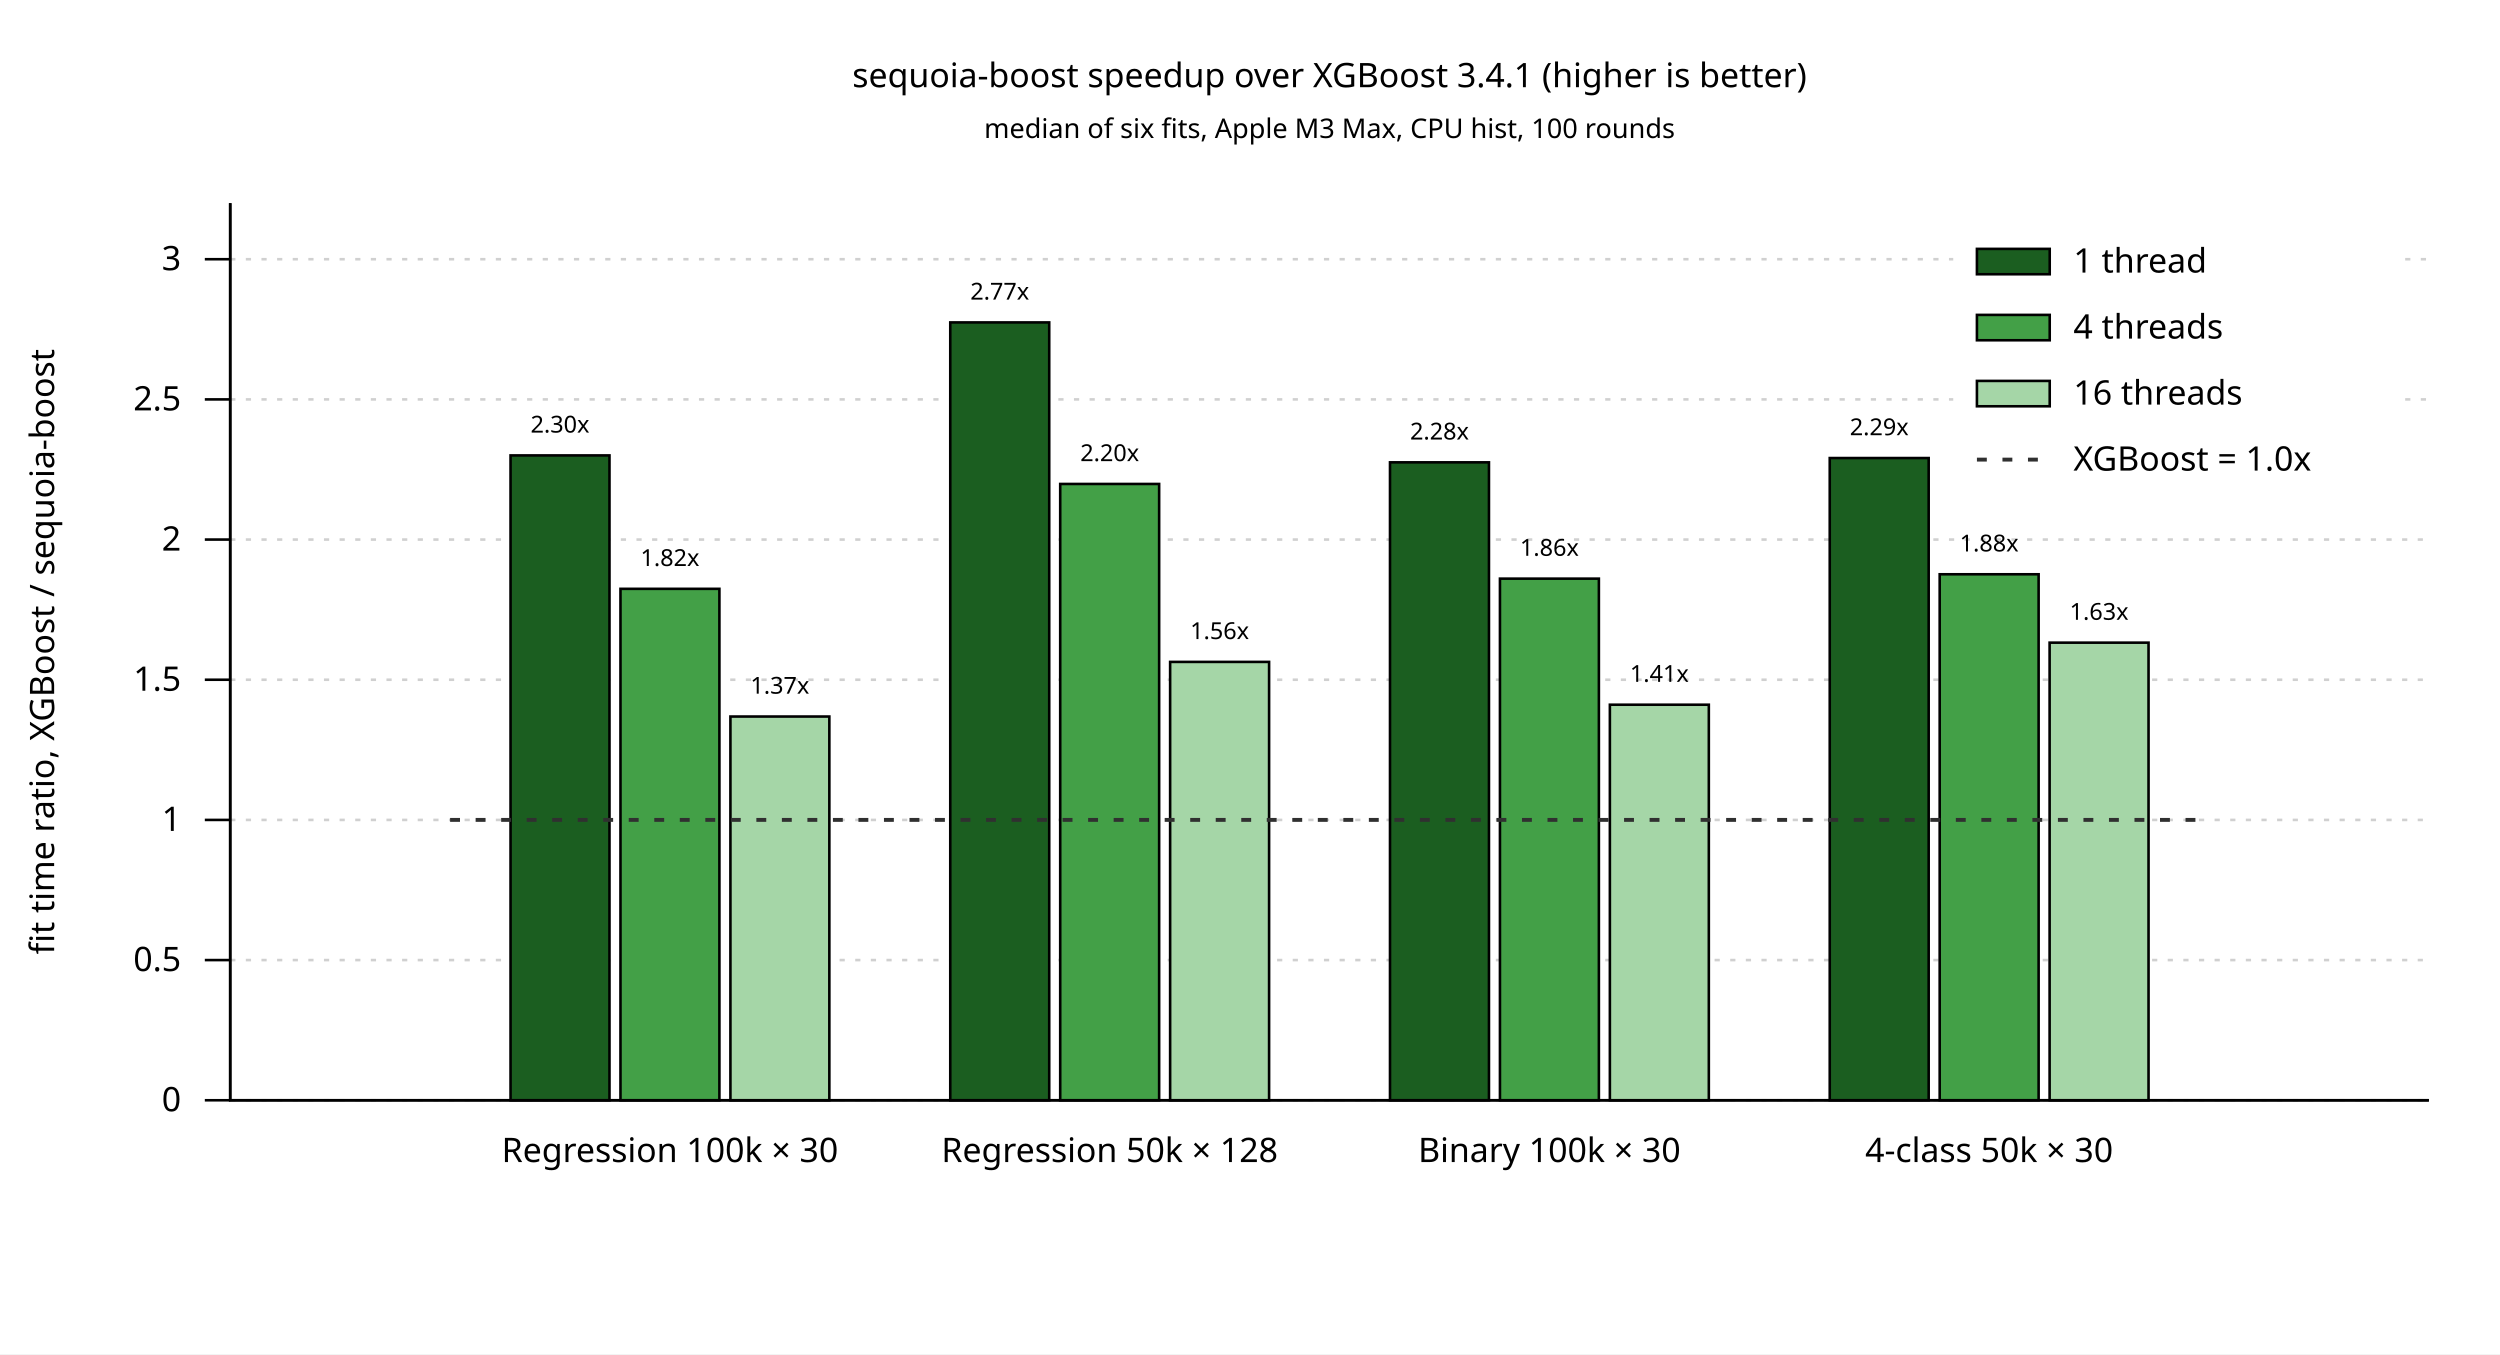
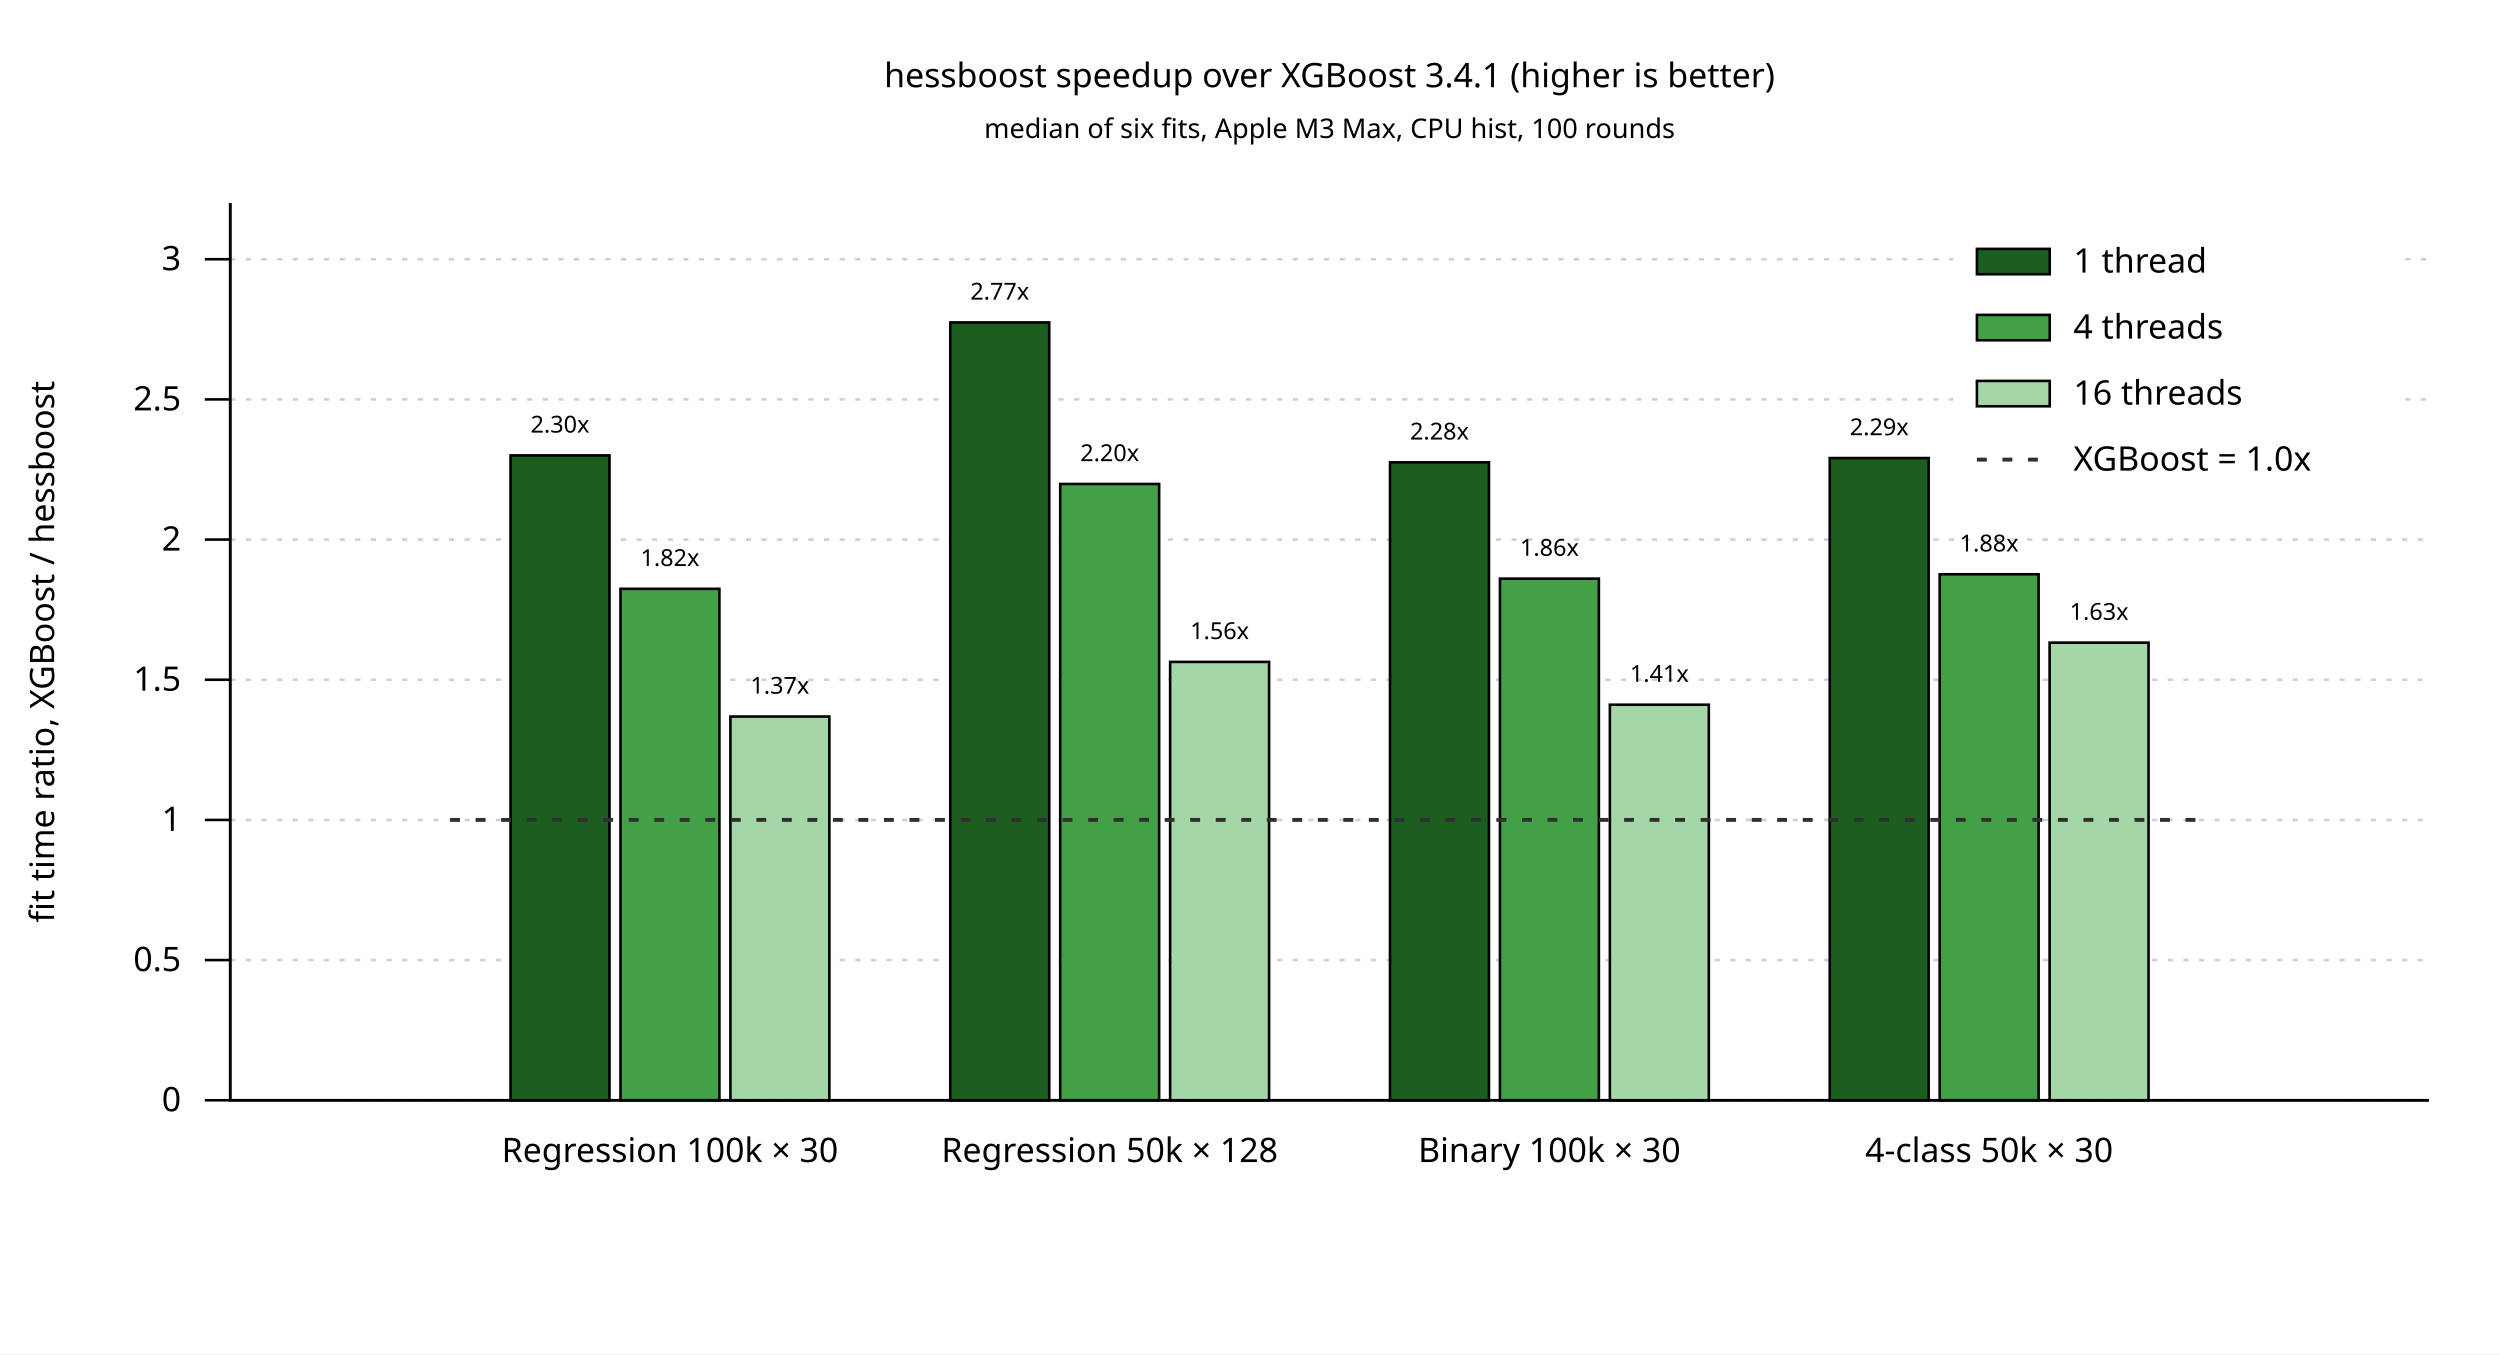
<svg xmlns="http://www.w3.org/2000/svg" xmlns:xlink="http://www.w3.org/1999/xlink" viewBox="0 0 960 520">
  <g id="gnuplot_canvas">
    <rect x="0" y="0" width="960" height="520" fill="#ffffff" />
    <defs>
      <circle id="gpDot" r="0.5" stroke-width="0.5" stroke="currentColor" />
      <path id="gpPt0" stroke-width="0.205" stroke="currentColor" d="M-1,0 h2 M0,-1 v2" />
      <path id="gpPt1" stroke-width="0.205" stroke="currentColor" d="M-1,-1 L1,1 M1,-1 L-1,1" />
      <path id="gpPt2" stroke-width="0.205" stroke="currentColor" d="M-1,0 L1,0 M0,-1 L0,1 M-1,-1 L1,1 M-1,1 L1,-1" />
      <rect id="gpPt3" stroke-width="0.205" stroke="currentColor" x="-1" y="-1" width="2" height="2" />
      <rect id="gpPt4" stroke-width="0.205" stroke="currentColor" fill="currentColor" x="-1" y="-1" width="2" height="2" />
      <circle id="gpPt5" stroke-width="0.205" stroke="currentColor" cx="0" cy="0" r="1" />
      <use xlink:href="#gpPt5" id="gpPt6" fill="currentColor" stroke="none" />
      <path id="gpPt7" stroke-width="0.205" stroke="currentColor" d="M0,-1.33 L-1.33,0.67 L1.33,0.67 z" />
      <use xlink:href="#gpPt7" id="gpPt8" fill="currentColor" stroke="none" />
      <use xlink:href="#gpPt7" id="gpPt9" stroke="currentColor" transform="rotate(180)" />
      <use xlink:href="#gpPt9" id="gpPt10" fill="currentColor" stroke="none" />
      <use xlink:href="#gpPt3" id="gpPt11" stroke="currentColor" transform="rotate(45)" />
      <use xlink:href="#gpPt11" id="gpPt12" fill="currentColor" stroke="none" />
      <path id="gpPt13" stroke-width="0.205" stroke="currentColor" d="M0,1.330 L1.265,0.411 L0.782,-1.067 L-0.782,-1.076 L-1.265,0.411 z" />
      <use xlink:href="#gpPt13" id="gpPt14" fill="currentColor" stroke="none" />
      <filter id="textbox" filterUnits="objectBoundingBox" x="0" y="0" height="1" width="1">
        <feFlood flood-color="#FFFFFF" flood-opacity="1" result="bgnd" />
        <feComposite in="SourceGraphic" in2="bgnd" operator="atop" />
      </filter>
      <filter id="greybox" filterUnits="objectBoundingBox" x="0" y="0" height="1" width="1">
        <feFlood flood-color="lightgrey" flood-opacity="1" result="grey" />
        <feComposite in="SourceGraphic" in2="grey" operator="atop" />
      </filter>
    </defs>
    <g fill="none" color="#FFFFFF" stroke="currentColor" stroke-width="1.00" stroke-linecap="butt" stroke-linejoin="miter">
</g>
    <g fill="none" color="black" stroke="currentColor" stroke-width="1.00" stroke-linecap="butt" stroke-linejoin="miter">
</g>
    <g fill="none" color="gray" stroke="currentColor" stroke-width="1.00" stroke-linecap="butt" stroke-linejoin="miter">
      <path stroke="rgb(208, 208, 208)" stroke-dasharray="2,4" class="gridline" d="M88.40,422.50 L932.69,422.50  " />
    </g>
    <g fill="none" color="black" stroke="currentColor" stroke-width="1.00" stroke-linecap="butt" stroke-linejoin="miter">
      <path stroke="black" d="M88.40,422.50 L78.65,422.50  " />
      <g transform="translate(69.55,426.73)" stroke="none" fill="black" font-family="sans-serif" font-size="13.00" text-anchor="end">
        <text>
          <tspan font-family="sans-serif"> 0</tspan>
        </text>
      </g>
    </g>
    <g fill="none" color="black" stroke="currentColor" stroke-width="1.00" stroke-linecap="butt" stroke-linejoin="miter">
</g>
    <g fill="none" color="gray" stroke="currentColor" stroke-width="1.00" stroke-linecap="butt" stroke-linejoin="miter">
      <path stroke="rgb(208, 208, 208)" stroke-dasharray="2,4" class="gridline" d="M88.40,368.67 L932.69,368.67  " />
    </g>
    <g fill="none" color="black" stroke="currentColor" stroke-width="1.00" stroke-linecap="butt" stroke-linejoin="miter">
      <path stroke="black" d="M88.40,368.67 L78.65,368.67  " />
      <g transform="translate(69.55,372.90)" stroke="none" fill="black" font-family="sans-serif" font-size="13.00" text-anchor="end">
        <text>
          <tspan font-family="sans-serif"> 0.5</tspan>
        </text>
      </g>
    </g>
    <g fill="none" color="black" stroke="currentColor" stroke-width="1.00" stroke-linecap="butt" stroke-linejoin="miter">
</g>
    <g fill="none" color="gray" stroke="currentColor" stroke-width="1.00" stroke-linecap="butt" stroke-linejoin="miter">
      <path stroke="rgb(208, 208, 208)" stroke-dasharray="2,4" class="gridline" d="M88.40,314.85 L932.69,314.85  " />
    </g>
    <g fill="none" color="black" stroke="currentColor" stroke-width="1.00" stroke-linecap="butt" stroke-linejoin="miter">
      <path stroke="black" d="M88.40,314.85 L78.65,314.85  " />
      <g transform="translate(69.55,319.08)" stroke="none" fill="black" font-family="sans-serif" font-size="13.00" text-anchor="end">
        <text>
          <tspan font-family="sans-serif"> 1</tspan>
        </text>
      </g>
    </g>
    <g fill="none" color="black" stroke="currentColor" stroke-width="1.00" stroke-linecap="butt" stroke-linejoin="miter">
</g>
    <g fill="none" color="gray" stroke="currentColor" stroke-width="1.00" stroke-linecap="butt" stroke-linejoin="miter">
      <path stroke="rgb(208, 208, 208)" stroke-dasharray="2,4" class="gridline" d="M88.40,261.02 L932.69,261.02  " />
    </g>
    <g fill="none" color="black" stroke="currentColor" stroke-width="1.00" stroke-linecap="butt" stroke-linejoin="miter">
      <path stroke="black" d="M88.40,261.02 L78.65,261.02  " />
      <g transform="translate(69.55,265.25)" stroke="none" fill="black" font-family="sans-serif" font-size="13.00" text-anchor="end">
        <text>
          <tspan font-family="sans-serif"> 1.5</tspan>
        </text>
      </g>
    </g>
    <g fill="none" color="black" stroke="currentColor" stroke-width="1.00" stroke-linecap="butt" stroke-linejoin="miter">
</g>
    <g fill="none" color="gray" stroke="currentColor" stroke-width="1.00" stroke-linecap="butt" stroke-linejoin="miter">
      <path stroke="rgb(208, 208, 208)" stroke-dasharray="2,4" class="gridline" d="M88.40,207.19 L932.69,207.19  " />
    </g>
    <g fill="none" color="black" stroke="currentColor" stroke-width="1.00" stroke-linecap="butt" stroke-linejoin="miter">
      <path stroke="black" d="M88.40,207.19 L78.65,207.19  " />
      <g transform="translate(69.55,211.42)" stroke="none" fill="black" font-family="sans-serif" font-size="13.00" text-anchor="end">
        <text>
          <tspan font-family="sans-serif"> 2</tspan>
        </text>
      </g>
    </g>
    <g fill="none" color="black" stroke="currentColor" stroke-width="1.00" stroke-linecap="butt" stroke-linejoin="miter">
</g>
    <g fill="none" color="gray" stroke="currentColor" stroke-width="1.00" stroke-linecap="butt" stroke-linejoin="miter">
      <path stroke="rgb(208, 208, 208)" stroke-dasharray="2,4" class="gridline" d="M88.40,153.37 L750.04,153.37 M923.59,153.37 L932.69,153.37  " />
    </g>
    <g fill="none" color="black" stroke="currentColor" stroke-width="1.00" stroke-linecap="butt" stroke-linejoin="miter">
      <path stroke="black" d="M88.40,153.37 L78.65,153.37  " />
      <g transform="translate(69.55,157.60)" stroke="none" fill="black" font-family="sans-serif" font-size="13.00" text-anchor="end">
        <text>
          <tspan font-family="sans-serif"> 2.5</tspan>
        </text>
      </g>
    </g>
    <g fill="none" color="black" stroke="currentColor" stroke-width="1.00" stroke-linecap="butt" stroke-linejoin="miter">
</g>
    <g fill="none" color="gray" stroke="currentColor" stroke-width="1.00" stroke-linecap="butt" stroke-linejoin="miter">
      <path stroke="rgb(208, 208, 208)" stroke-dasharray="2,4" class="gridline" d="M88.40,99.54 L750.04,99.54 M923.59,99.54 L932.69,99.54  " />
    </g>
    <g fill="none" color="black" stroke="currentColor" stroke-width="1.00" stroke-linecap="butt" stroke-linejoin="miter">
      <path stroke="black" d="M88.40,99.54 L78.65,99.54  " />
      <g transform="translate(69.55,103.77)" stroke="none" fill="black" font-family="sans-serif" font-size="13.00" text-anchor="end">
        <text>
          <tspan font-family="sans-serif"> 3</tspan>
        </text>
      </g>
    </g>
    <g fill="none" color="black" stroke="currentColor" stroke-width="1.00" stroke-linecap="butt" stroke-linejoin="miter">
      <path stroke="black" d="M257.26,422.50  " />
      <g transform="translate(257.26,446.23)" stroke="none" fill="black" font-family="sans-serif" font-size="13.00" text-anchor="middle">
        <text>
          <tspan font-family="sans-serif">Regression 100k × 30</tspan>
        </text>
      </g>
    </g>
    <g fill="none" color="black" stroke="currentColor" stroke-width="1.00" stroke-linecap="butt" stroke-linejoin="miter">
      <path stroke="black" d="M426.12,422.50  " />
      <g transform="translate(426.12,446.23)" stroke="none" fill="black" font-family="sans-serif" font-size="13.00" text-anchor="middle">
        <text>
          <tspan font-family="sans-serif">Regression 50k × 128</tspan>
        </text>
      </g>
    </g>
    <g fill="none" color="black" stroke="currentColor" stroke-width="1.00" stroke-linecap="butt" stroke-linejoin="miter">
      <path stroke="black" d="M594.97,422.50  " />
      <g transform="translate(594.97,446.23)" stroke="none" fill="black" font-family="sans-serif" font-size="13.00" text-anchor="middle">
        <text>
          <tspan font-family="sans-serif">Binary 100k × 30</tspan>
        </text>
      </g>
    </g>
    <g fill="none" color="black" stroke="currentColor" stroke-width="1.00" stroke-linecap="butt" stroke-linejoin="miter">
      <path stroke="black" d="M763.83,422.50  " />
      <g transform="translate(763.83,446.23)" stroke="none" fill="black" font-family="sans-serif" font-size="13.00" text-anchor="middle">
        <text>
          <tspan font-family="sans-serif">4-class 50k × 30</tspan>
        </text>
      </g>
    </g>
    <g fill="none" color="black" stroke="currentColor" stroke-width="1.00" stroke-linecap="butt" stroke-linejoin="miter">
</g>
    <g fill="none" color="black" stroke="currentColor" stroke-width="1.00" stroke-linecap="butt" stroke-linejoin="miter">
      <path stroke="black" d="M88.40,78.01 L88.40,422.50 L932.69,422.50 M932.69,78.01 M88.40,78.01  " />
    </g>
    <g fill="none" color="black" stroke="currentColor" stroke-width="1.00" stroke-linecap="butt" stroke-linejoin="miter">
</g>
    <g id="gnuplot_plot_1">
      <g fill="none" color="black" stroke="currentColor" stroke-width="1.00" stroke-linecap="butt" stroke-linejoin="miter">
        <g transform="translate(796.19,104.67)" stroke="none" fill="black" font-family="sans-serif" font-size="13.00" text-anchor="start">
          <text>
            <tspan font-family="sans-serif">1 thread</tspan>
          </text>
        </g>
      </g>
      <g fill="none" color="black" stroke="currentColor" stroke-width="1.00" stroke-linecap="butt" stroke-linejoin="miter">
        <g stroke="none" shape-rendering="crispEdges">
          <polygon fill="rgb( 27,  94,  32)" points="759.14,105.31 787.09,105.31 787.09,95.56 759.14,95.56 " />
        </g>
        <path stroke="black" d="M759.14,105.31 L787.09,105.31 L787.09,95.57 L759.14,95.57 L759.14,105.31 Z  " />
      </g>
      <g fill="none" color="black" stroke="currentColor" stroke-width="1.00" stroke-linecap="butt" stroke-linejoin="miter">
        <g stroke="none" shape-rendering="crispEdges">
          <polygon fill="rgb( 27,  94,  32)" points="196.05,422.50 234.05,422.50 234.05,174.87 196.05,174.87 " />
        </g>
        <path stroke="black" d="M196.05,422.50 L196.05,174.88 L234.04,174.88 L234.04,422.50 L196.05,422.50 Z  " />
      </g>
      <g fill="none" color="black" stroke="currentColor" stroke-width="1.00" stroke-linecap="butt" stroke-linejoin="miter">
        <g stroke="none" shape-rendering="crispEdges">
          <polygon fill="rgb( 27,  94,  32)" points="364.90,422.50 402.91,422.50 402.91,123.80 364.90,123.80 " />
        </g>
        <path stroke="black" d="M364.90,422.50 L364.90,123.81 L402.90,123.81 L402.90,422.50 L364.90,422.50 Z  " />
      </g>
      <g fill="none" color="black" stroke="currentColor" stroke-width="1.00" stroke-linecap="butt" stroke-linejoin="miter">
        <g stroke="none" shape-rendering="crispEdges">
          <polygon fill="rgb( 27,  94,  32)" points="533.76,422.50 571.77,422.50 571.77,177.53 533.76,177.53 " />
        </g>
        <path stroke="black" d="M533.76,422.50 L533.76,177.54 L571.76,177.54 L571.76,422.50 L533.76,422.50 Z  " />
      </g>
      <g fill="none" color="black" stroke="currentColor" stroke-width="1.00" stroke-linecap="butt" stroke-linejoin="miter">
        <g stroke="none" shape-rendering="crispEdges">
          <polygon fill="rgb( 27,  94,  32)" points="702.62,422.50 740.62,422.50 740.62,175.88 702.62,175.88 " />
        </g>
        <path stroke="black" d="M702.62,422.50 L702.62,175.89 L740.61,175.89 L740.61,422.50 L702.62,422.50 Z  " />
      </g>
      <g fill="none" color="black" stroke="currentColor" stroke-width="1.00" stroke-linecap="butt" stroke-linejoin="miter">
</g>
    </g>
    <g id="gnuplot_plot_2">
      <g fill="none" color="black" stroke="currentColor" stroke-width="1.00" stroke-linecap="butt" stroke-linejoin="miter">
        <g transform="translate(796.19,130.02)" stroke="none" fill="black" font-family="sans-serif" font-size="13.00" text-anchor="start">
          <text>
            <tspan font-family="sans-serif">4 threads</tspan>
          </text>
        </g>
      </g>
      <g fill="none" color="black" stroke="currentColor" stroke-width="1.00" stroke-linecap="butt" stroke-linejoin="miter">
        <g stroke="none" shape-rendering="crispEdges">
          <polygon fill="rgb( 67, 160,  71)" points="759.14,130.66 787.09,130.66 787.09,120.91 759.14,120.91 " />
        </g>
        <path stroke="black" d="M759.14,130.66 L787.09,130.66 L787.09,120.92 L759.14,120.92 L759.14,130.66 Z  " />
      </g>
      <g fill="none" color="black" stroke="currentColor" stroke-width="1.00" stroke-linecap="butt" stroke-linejoin="miter">
        <g stroke="none" shape-rendering="crispEdges">
          <polygon fill="rgb( 67, 160,  71)" points="238.26,422.50 276.26,422.50 276.26,226.10 238.26,226.10 " />
        </g>
        <path stroke="black" d="M238.26,422.50 L238.26,226.11 L276.25,226.11 L276.25,422.50 L238.26,422.50 Z  " />
      </g>
      <g fill="none" color="black" stroke="currentColor" stroke-width="1.00" stroke-linecap="butt" stroke-linejoin="miter">
        <g stroke="none" shape-rendering="crispEdges">
          <polygon fill="rgb( 67, 160,  71)" points="407.12,422.50 445.12,422.50 445.12,185.83 407.12,185.83 " />
        </g>
        <path stroke="black" d="M407.12,422.50 L407.12,185.84 L445.11,185.84 L445.11,422.50 L407.12,422.50 Z  " />
      </g>
      <g fill="none" color="black" stroke="currentColor" stroke-width="1.00" stroke-linecap="butt" stroke-linejoin="miter">
        <g stroke="none" shape-rendering="crispEdges">
          <polygon fill="rgb( 67, 160,  71)" points="575.98,422.50 613.98,422.50 613.98,222.19 575.98,222.19 " />
        </g>
        <path stroke="black" d="M575.98,422.50 L575.98,222.20 L613.97,222.20 L613.97,422.50 L575.98,422.50 Z  " />
      </g>
      <g fill="none" color="black" stroke="currentColor" stroke-width="1.00" stroke-linecap="butt" stroke-linejoin="miter">
        <g stroke="none" shape-rendering="crispEdges">
          <polygon fill="rgb( 67, 160,  71)" points="744.84,422.50 782.84,422.50 782.84,220.51 744.84,220.51 " />
        </g>
        <path stroke="black" d="M744.84,422.50 L744.84,220.52 L782.83,220.52 L782.83,422.50 L744.84,422.50 Z  " />
      </g>
      <g fill="none" color="black" stroke="currentColor" stroke-width="1.00" stroke-linecap="butt" stroke-linejoin="miter">
</g>
    </g>
    <g id="gnuplot_plot_3">
      <g fill="none" color="black" stroke="currentColor" stroke-width="1.00" stroke-linecap="butt" stroke-linejoin="miter">
        <g transform="translate(796.19,155.37)" stroke="none" fill="black" font-family="sans-serif" font-size="13.00" text-anchor="start">
          <text>
            <tspan font-family="sans-serif">16 threads</tspan>
          </text>
        </g>
      </g>
      <g fill="none" color="black" stroke="currentColor" stroke-width="1.00" stroke-linecap="butt" stroke-linejoin="miter">
        <g stroke="none" shape-rendering="crispEdges">
          <polygon fill="rgb(165, 214, 167)" points="759.14,156.01 787.09,156.01 787.09,146.26 759.14,146.26 " />
        </g>
        <path stroke="black" d="M759.14,156.01 L787.09,156.01 L787.09,146.27 L759.14,146.27 L759.14,156.01 Z  " />
      </g>
      <g fill="none" color="black" stroke="currentColor" stroke-width="1.00" stroke-linecap="butt" stroke-linejoin="miter">
        <g stroke="none" shape-rendering="crispEdges">
          <polygon fill="rgb(165, 214, 167)" points="280.48,422.50 318.48,422.50 318.48,275.14 280.48,275.14 " />
        </g>
        <path stroke="black" d="M280.48,422.50 L280.48,275.15 L318.47,275.15 L318.47,422.50 L280.48,422.50 Z  " />
      </g>
      <g fill="none" color="black" stroke="currentColor" stroke-width="1.00" stroke-linecap="butt" stroke-linejoin="miter">
        <g stroke="none" shape-rendering="crispEdges">
          <polygon fill="rgb(165, 214, 167)" points="449.33,422.50 487.34,422.50 487.34,254.16 449.33,254.16 " />
        </g>
        <path stroke="black" d="M449.33,422.50 L449.33,254.17 L487.33,254.17 L487.33,422.50 L449.33,422.50 Z  " />
      </g>
      <g fill="none" color="black" stroke="currentColor" stroke-width="1.00" stroke-linecap="butt" stroke-linejoin="miter">
        <g stroke="none" shape-rendering="crispEdges">
          <polygon fill="rgb(165, 214, 167)" points="618.19,422.50 656.20,422.50 656.20,270.60 618.19,270.60 " />
        </g>
        <path stroke="black" d="M618.19,422.50 L618.19,270.61 L656.19,270.61 L656.19,422.50 L618.19,422.50 Z  " />
      </g>
      <g fill="none" color="black" stroke="currentColor" stroke-width="1.00" stroke-linecap="butt" stroke-linejoin="miter">
        <g stroke="none" shape-rendering="crispEdges">
          <polygon fill="rgb(165, 214, 167)" points="787.05,422.50 825.05,422.50 825.05,246.77 787.05,246.77 " />
        </g>
        <path stroke="black" d="M787.05,422.50 L787.05,246.78 L825.04,246.78 L825.04,422.50 L787.05,422.50 Z  " />
      </g>
      <g fill="none" color="black" stroke="currentColor" stroke-width="1.00" stroke-linecap="butt" stroke-linejoin="miter">
</g>
    </g>
    <g id="gnuplot_plot_4" fill="none">
      <g fill="none" color="black" stroke="currentColor" stroke-width="1.00" stroke-linecap="butt" stroke-linejoin="miter">
        <g transform="translate(215.04,166.11)" stroke="none" fill="black" font-family="sans-serif" font-size="9.00" text-anchor="middle">
          <text>
            <tspan font-family="sans-serif">2.30x</tspan>
          </text>
        </g>
        <g transform="translate(383.90,115.04)" stroke="none" fill="black" font-family="sans-serif" font-size="9.00" text-anchor="middle">
          <text>
            <tspan font-family="sans-serif">2.77x</tspan>
          </text>
        </g>
        <g transform="translate(552.76,168.77)" stroke="none" fill="black" font-family="sans-serif" font-size="9.00" text-anchor="middle">
          <text>
            <tspan font-family="sans-serif">2.28x</tspan>
          </text>
        </g>
        <g transform="translate(721.62,167.12)" stroke="none" fill="black" font-family="sans-serif" font-size="9.00" text-anchor="middle">
          <text>
            <tspan font-family="sans-serif">2.29x</tspan>
          </text>
        </g>
      </g>
    </g>
    <g id="gnuplot_plot_5" fill="none">
      <g fill="none" color="black" stroke="currentColor" stroke-width="1.00" stroke-linecap="butt" stroke-linejoin="miter">
        <g transform="translate(257.26,217.34)" stroke="none" fill="black" font-family="sans-serif" font-size="9.00" text-anchor="middle">
          <text>
            <tspan font-family="sans-serif">1.82x</tspan>
          </text>
        </g>
        <g transform="translate(426.12,177.07)" stroke="none" fill="black" font-family="sans-serif" font-size="9.00" text-anchor="middle">
          <text>
            <tspan font-family="sans-serif">2.20x</tspan>
          </text>
        </g>
        <g transform="translate(594.97,213.43)" stroke="none" fill="black" font-family="sans-serif" font-size="9.00" text-anchor="middle">
          <text>
            <tspan font-family="sans-serif">1.86x</tspan>
          </text>
        </g>
        <g transform="translate(763.83,211.75)" stroke="none" fill="black" font-family="sans-serif" font-size="9.00" text-anchor="middle">
          <text>
            <tspan font-family="sans-serif">1.88x</tspan>
          </text>
        </g>
      </g>
    </g>
    <g id="gnuplot_plot_6" fill="none">
      <g fill="none" color="black" stroke="currentColor" stroke-width="1.00" stroke-linecap="butt" stroke-linejoin="miter">
        <g transform="translate(299.47,266.38)" stroke="none" fill="black" font-family="sans-serif" font-size="9.00" text-anchor="middle">
          <text>
            <tspan font-family="sans-serif">1.37x</tspan>
          </text>
        </g>
        <g transform="translate(468.33,245.40)" stroke="none" fill="black" font-family="sans-serif" font-size="9.00" text-anchor="middle">
          <text>
            <tspan font-family="sans-serif">1.56x</tspan>
          </text>
        </g>
        <g transform="translate(637.19,261.84)" stroke="none" fill="black" font-family="sans-serif" font-size="9.00" text-anchor="middle">
          <text>
            <tspan font-family="sans-serif">1.41x</tspan>
          </text>
        </g>
        <g transform="translate(806.05,238.01)" stroke="none" fill="black" font-family="sans-serif" font-size="9.00" text-anchor="middle">
          <text>
            <tspan font-family="sans-serif">1.63x</tspan>
          </text>
        </g>
      </g>
    </g>
    <g id="gnuplot_plot_7">
      <g fill="none" color="#FFFFFF" stroke="black" stroke-width="1.50" stroke-linecap="butt" stroke-linejoin="miter">
</g>
      <g fill="none" color="black" stroke="currentColor" stroke-width="1.50" stroke-linecap="butt" stroke-linejoin="miter">
        <g transform="translate(796.19,180.72)" stroke="none" fill="black" font-family="sans-serif" font-size="13.00" text-anchor="start">
          <text>
            <tspan font-family="sans-serif">XGBoost = 1.0x</tspan>
          </text>
        </g>
      </g>
      <g fill="none" color="black" stroke="currentColor" stroke-width="1.50" stroke-linecap="butt" stroke-linejoin="miter">
        <path stroke="rgb( 48,  48,  48)" stroke-dasharray="3.8,6.0" d="M759.14,176.49 L787.09,176.49  " />
      </g>
    </g>
    <g fill="none" color="#FFFFFF" stroke="rgb( 48,  48,  48)" stroke-width="2.00" stroke-linecap="butt" stroke-linejoin="miter">
</g>
    <g fill="none" color="black" stroke="currentColor" stroke-width="2.00" stroke-linecap="butt" stroke-linejoin="miter">
</g>
    <g fill="none" color="black" stroke="black" stroke-width="1.00" stroke-linecap="butt" stroke-linejoin="miter">
</g>
    <g fill="none" color="black" stroke="currentColor" stroke-width="1.00" stroke-linecap="butt" stroke-linejoin="miter">
      <path stroke="black" d="M88.40,78.01 L88.40,422.50 L932.69,422.50 M932.69,78.01 M88.40,78.01  " />
      <g transform="translate(20.79,250.26) rotate(270.00)" stroke="none" fill="black" font-family="sans-serif" font-size="13.00" text-anchor="middle">
        <text>
-           <tspan font-family="sans-serif">fit time ratio, XGBoost / sequoia-boost</tspan>
+           <tspan font-family="sans-serif">fit time ratio, XGBoost / hessboost</tspan>
        </text>
      </g>
    </g>
    <g fill="none" color="black" stroke="currentColor" stroke-width="1.00" stroke-linecap="butt" stroke-linejoin="miter">
</g>
    <g fill="none" color="black" stroke="currentColor" stroke-width="1.50" stroke-linecap="butt" stroke-linejoin="miter">
</g>
    <g fill="none" color="black" stroke="currentColor" stroke-width="1.50" stroke-linecap="butt" stroke-linejoin="miter">
      <path stroke="rgb( 48,  48,  48)" stroke-dasharray="3.8,6.0" d="M172.84,314.84 L848.27,314.84  " />
    </g>
    <g fill="none" color="black" stroke="rgb( 48,  48,  48)" stroke-width="1.00" stroke-linecap="butt" stroke-linejoin="miter">
</g>
    <g fill="none" color="black" stroke="currentColor" stroke-width="1.00" stroke-linecap="butt" stroke-linejoin="miter">
      <g transform="translate(510.54,33.49)" stroke="none" fill="black" font-family="sans-serif" font-size="13.00" text-anchor="middle">
        <text>
-           <tspan font-family="sans-serif">sequoia-boost speedup over XGBoost 3.4.1 (higher is better)</tspan>
+           <tspan font-family="sans-serif">hessboost speedup over XGBoost 3.4.1 (higher is better)</tspan>
        </text>
      </g>
      <g transform="translate(510.54,52.99)" stroke="none" fill="black" font-family="sans-serif" font-size="13.00" text-anchor="middle">
        <text>
          <tspan font-family="sans-serif" font-size="10.4">median of six fits, Apple M3 Max, CPU hist, 100 rounds</tspan>
        </text>
      </g>
    </g>
    <g fill="none" color="black" stroke="currentColor" stroke-width="1.00" stroke-linecap="butt" stroke-linejoin="miter">
</g>
  </g>
</svg>
